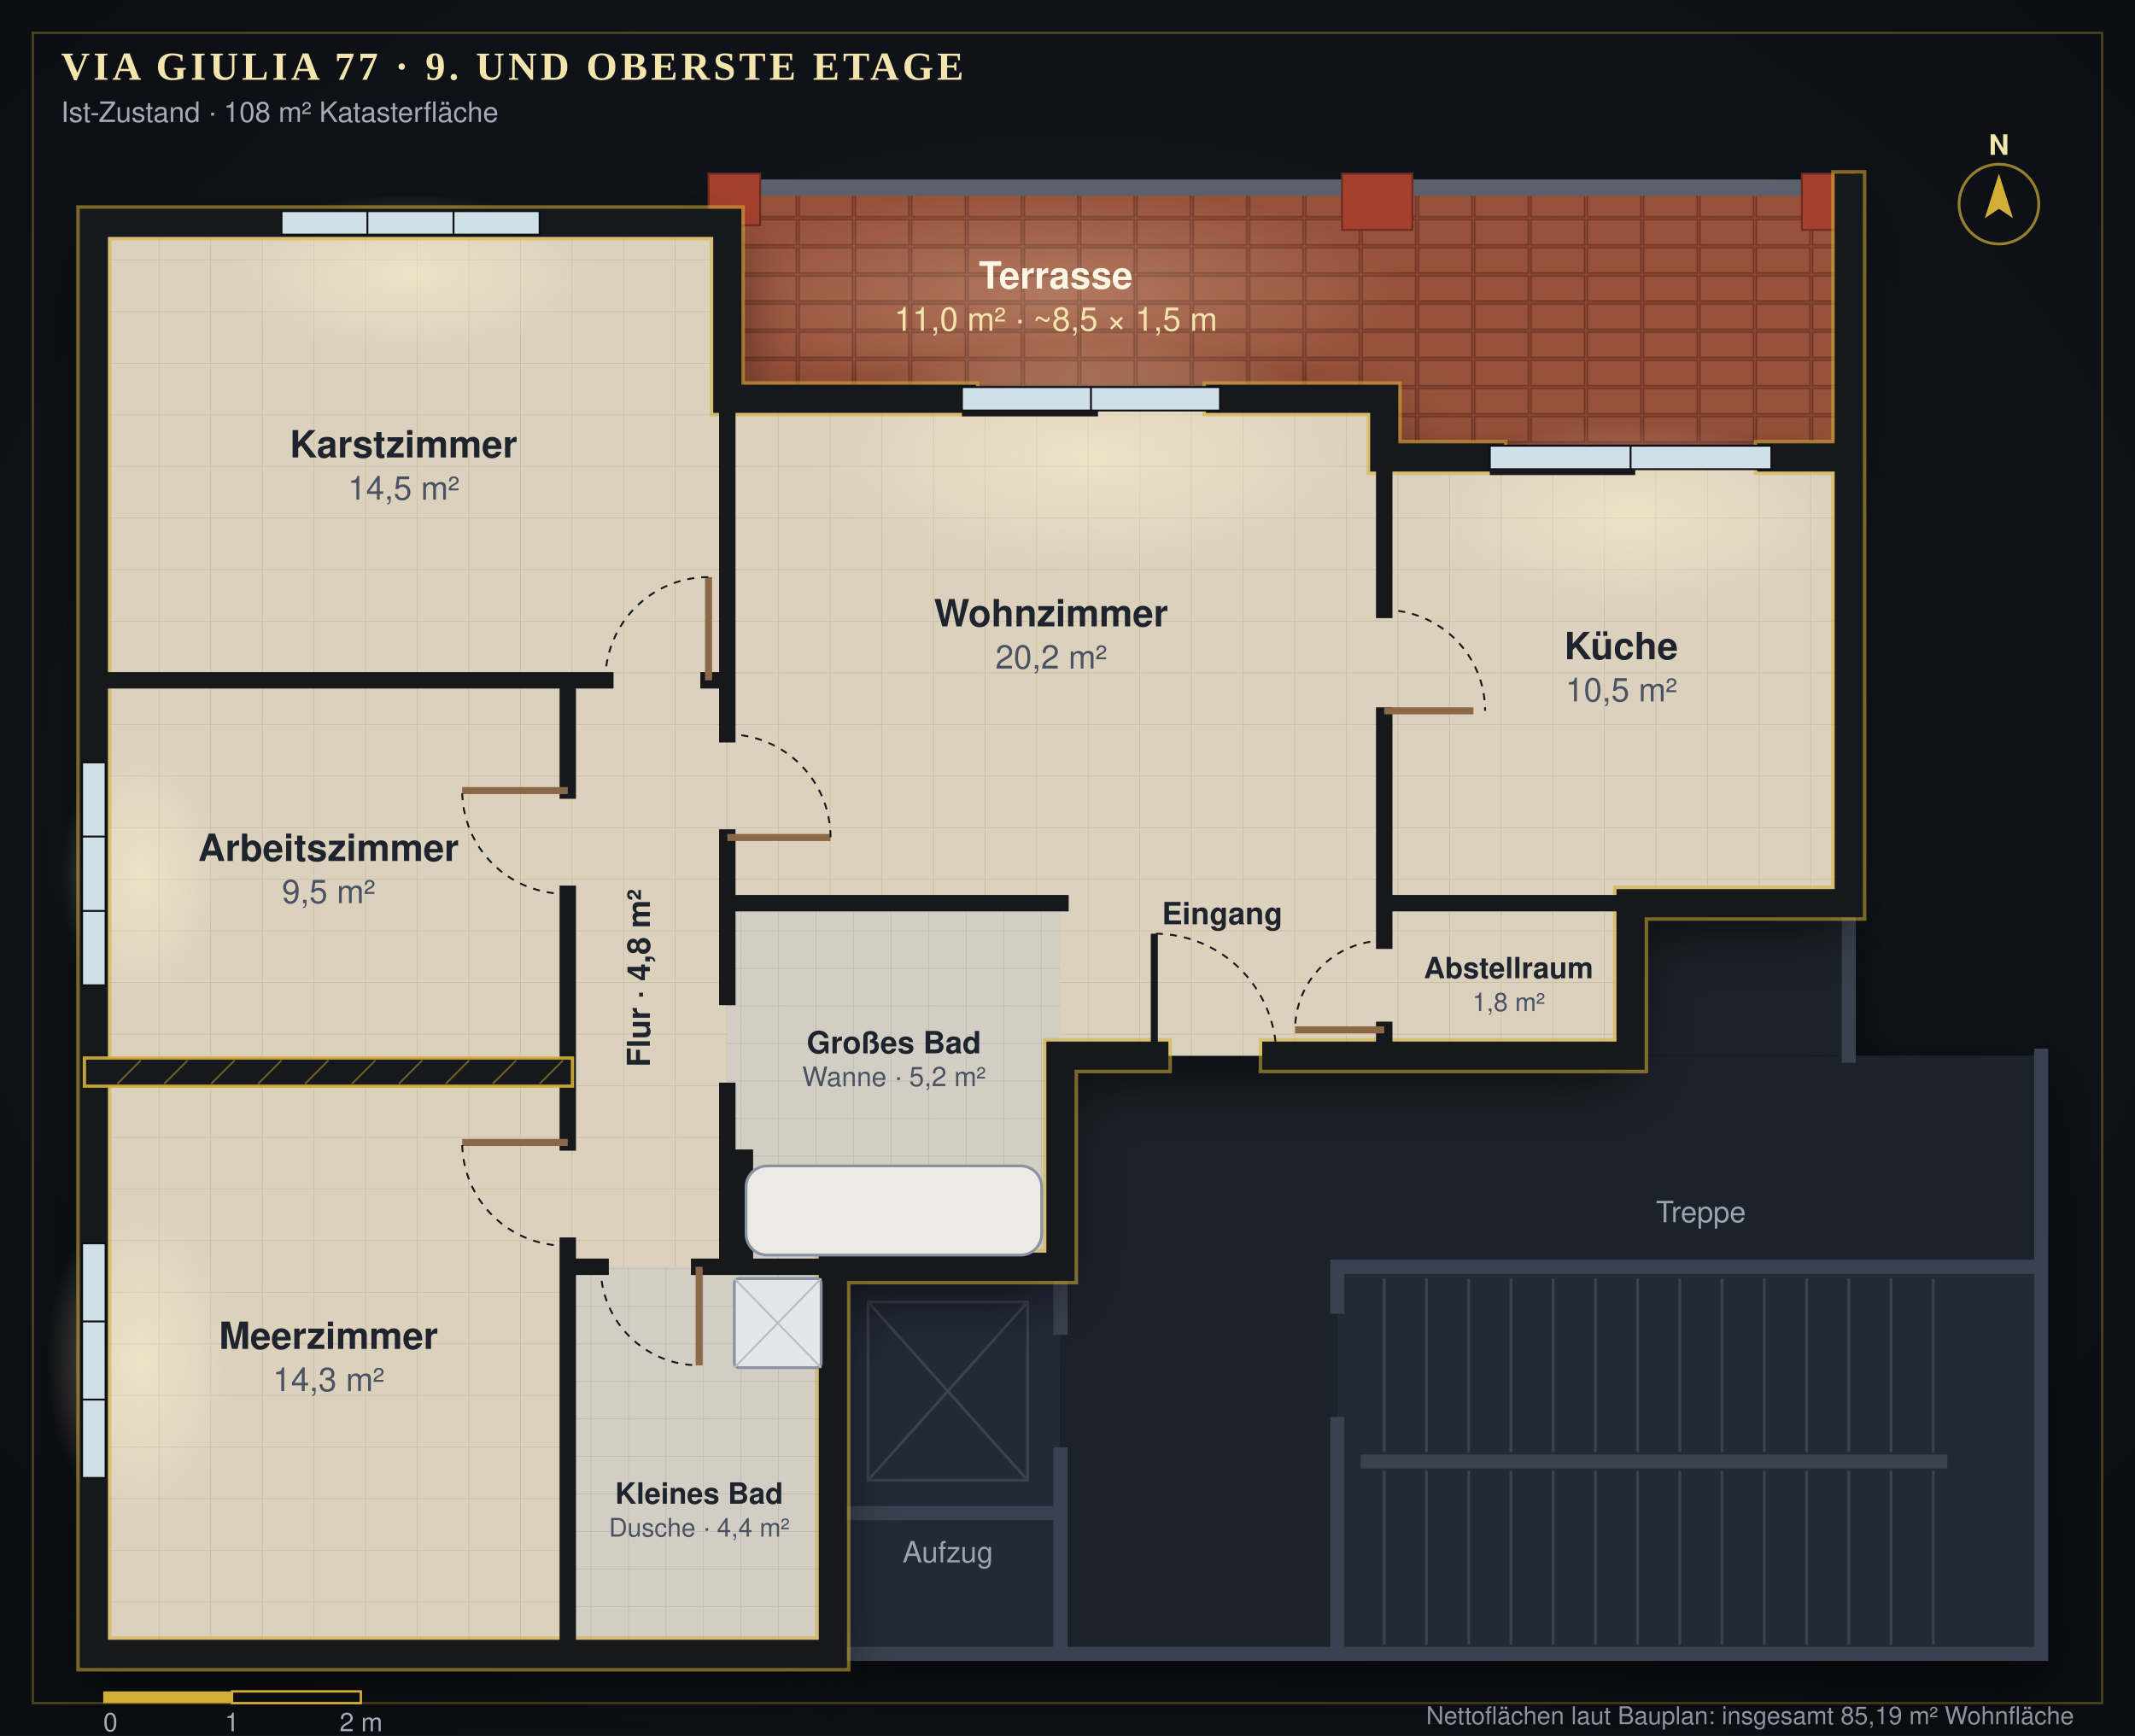
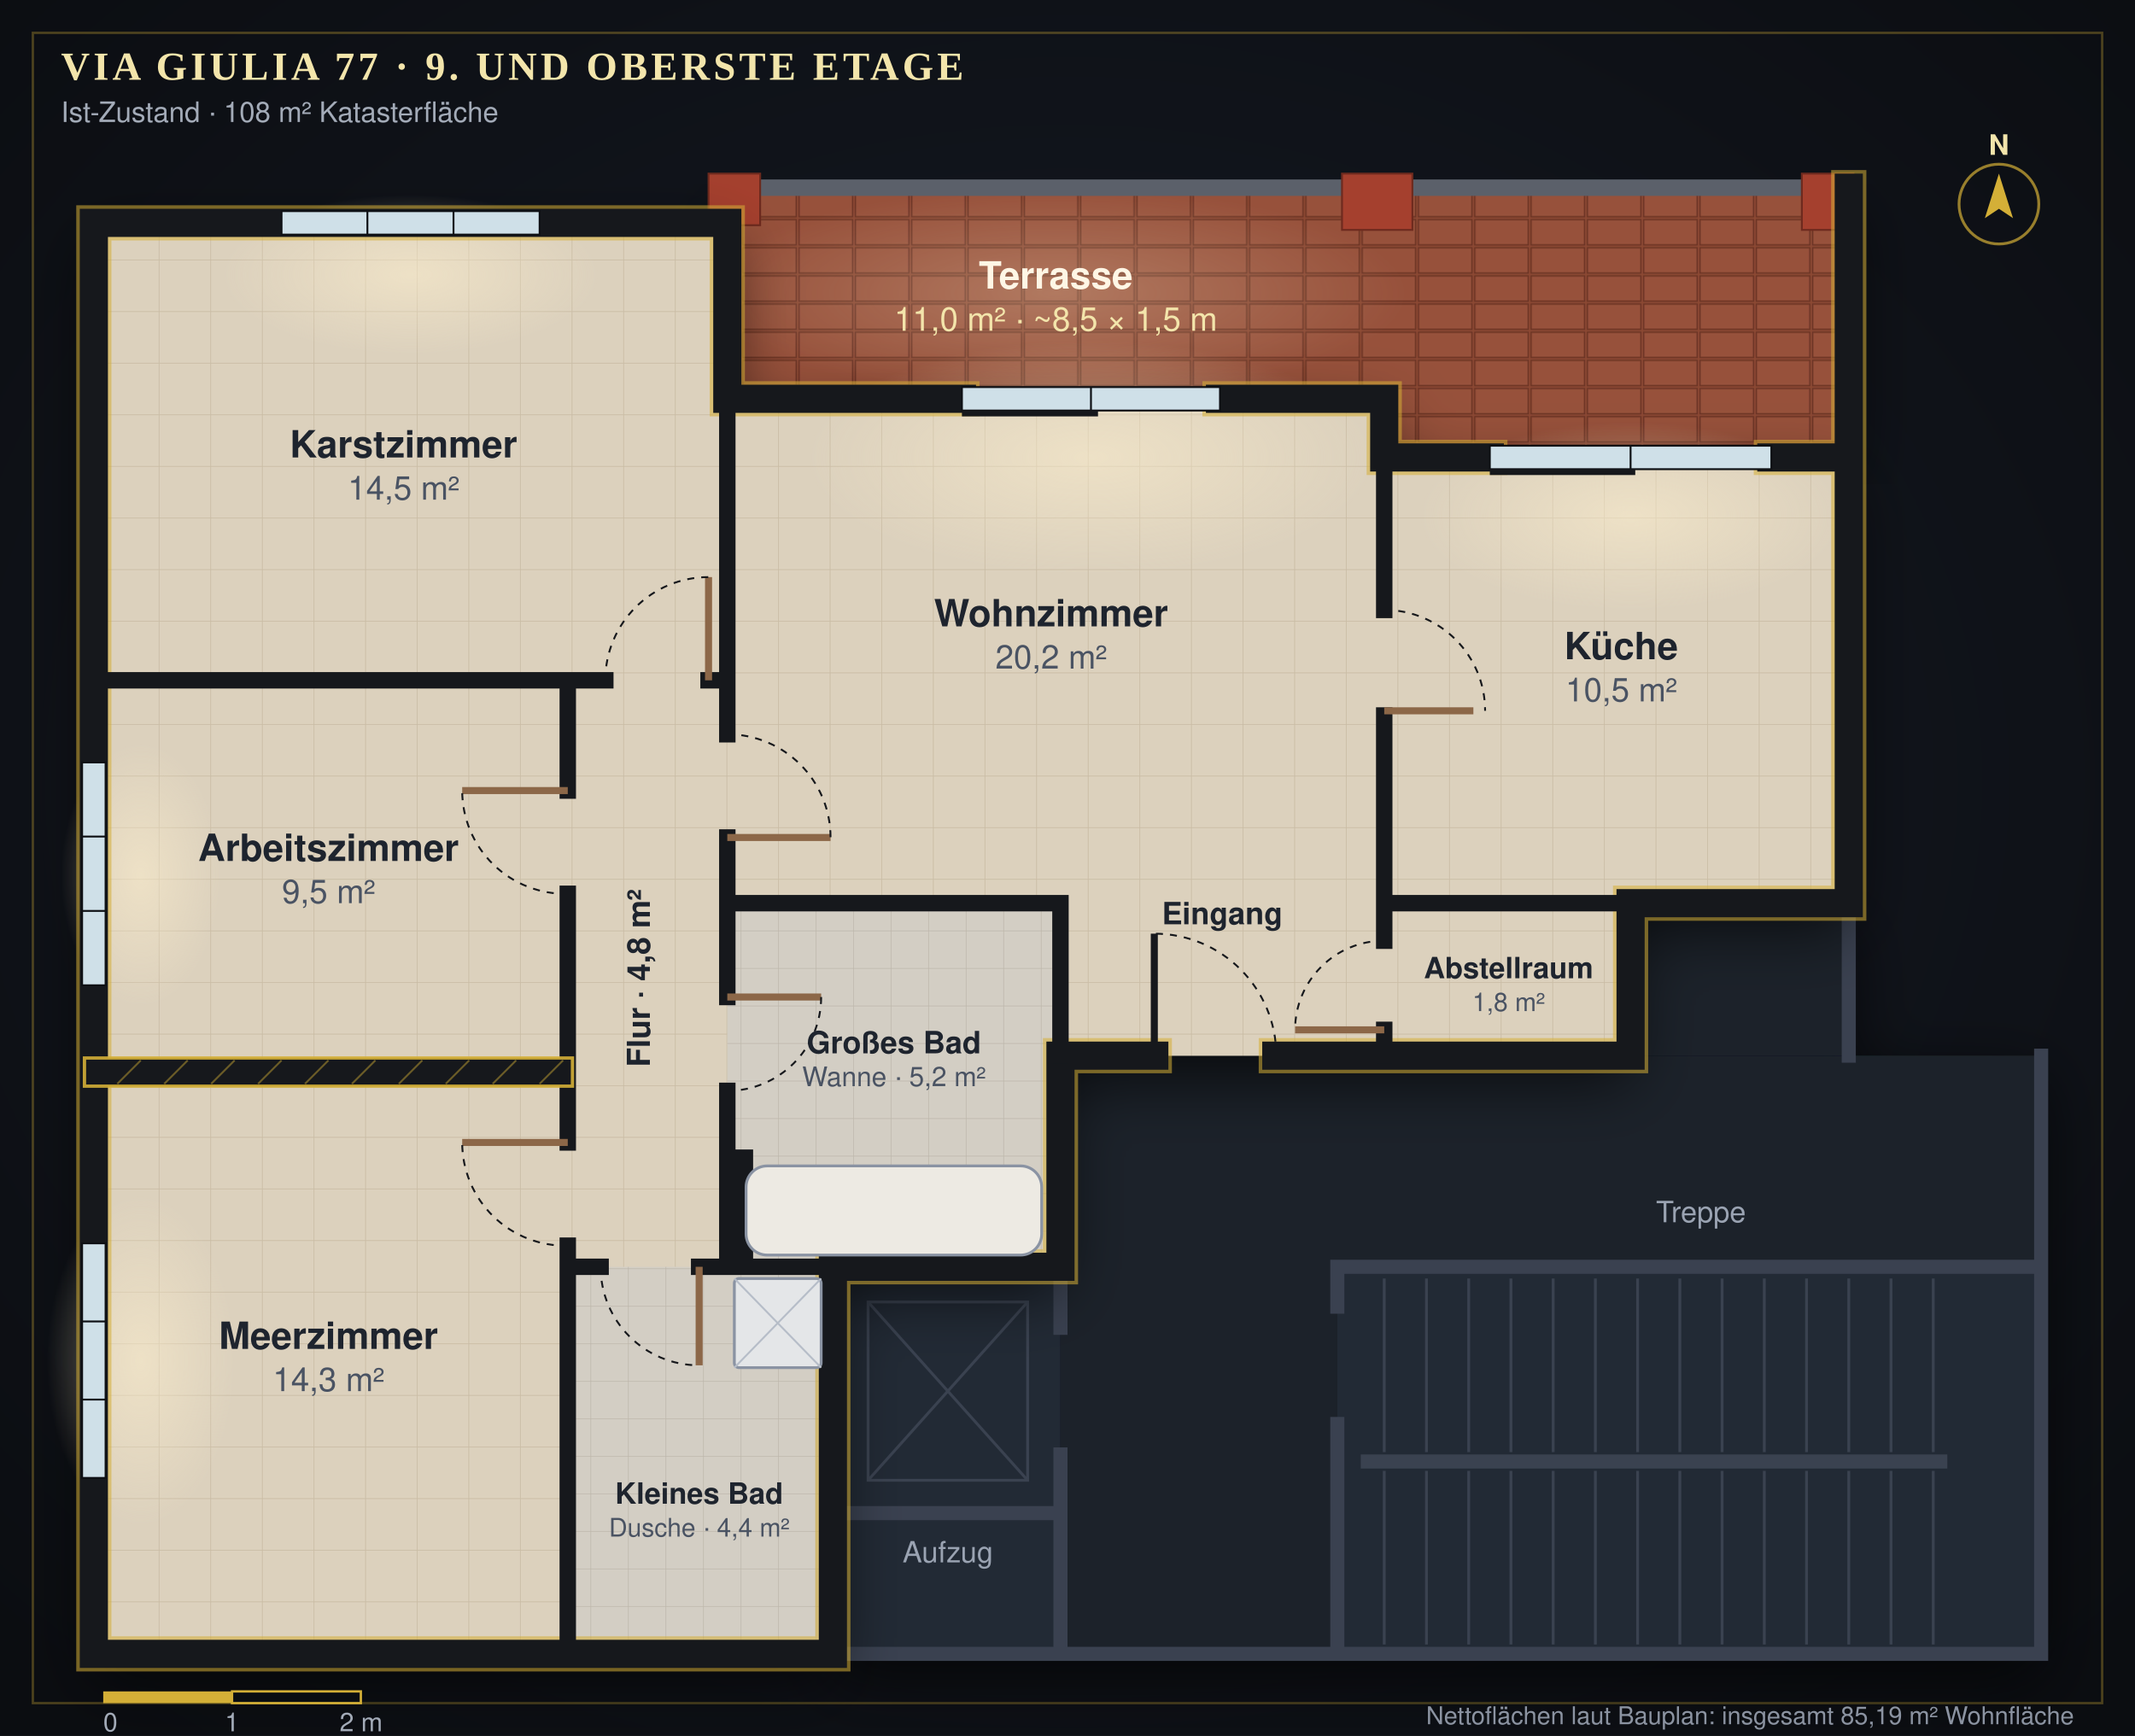
<svg xmlns="http://www.w3.org/2000/svg" viewBox="20 -45 910 740" width="1820" height="1480">
  <defs>
    <pattern id="tile" width="22" height="22" patternUnits="userSpaceOnUse">
      <rect width="22" height="22" fill="#DCD1BD" />
      <path d="M22 0V22H0" fill="none" stroke="#C9BCA5" stroke-width="0.6" />
    </pattern>
    <pattern id="tileb" width="16" height="16" patternUnits="userSpaceOnUse">
      <rect width="16" height="16" fill="#D3CEC4" />
      <path d="M16 0V16H0" fill="none" stroke="#BDB6AA" stroke-width="0.5" />
    </pattern>
    <pattern id="oak" width="252" height="32" patternUnits="userSpaceOnUse">
      <rect x="0" y="0" width="126" height="16" fill="#CBA680" stroke="#A9845E" stroke-width="0.5" />
      <rect x="126" y="0" width="126" height="16" fill="#C59F78" stroke="#A9845E" stroke-width="0.5" />
      <rect x="0" y="16" width="63" height="16" fill="#C7A27B" stroke="#A9845E" stroke-width="0.5" />
      <rect x="63" y="16" width="126" height="16" fill="#CEAA84" stroke="#A9845E" stroke-width="0.5" />
      <rect x="189" y="16" width="63" height="16" fill="#C29C74" stroke="#A9845E" stroke-width="0.5" />
      <path d="M8 6 q40 -2 90 1 M140 10 q35 2 80 -1 M75 24 q30 -2 70 1 M200 22 q20 2 45 0" stroke="#B48E67" stroke-width="0.45" fill="none" opacity="0.7" />
    </pattern>
    <pattern id="mc" width="90" height="90" patternUnits="userSpaceOnUse">
      <rect width="90" height="90" fill="#B1A99E" />
      <circle cx="20" cy="25" r="18" fill="#BDB5AA" opacity="0.5" />
      <circle cx="65" cy="60" r="22" fill="#A49C91" opacity="0.35" />
      <circle cx="70" cy="15" r="10" fill="#C2BBB1" opacity="0.4" />
    </pattern>
    <pattern id="klinker" width="24" height="12" patternUnits="userSpaceOnUse">
      <rect width="24" height="12" fill="#8C4934" />
      <rect x="0.6" y="0.6" width="22.8" height="10.8" fill="#97513B" stroke="#6E3626" stroke-width="0.6" />
    </pattern>
    <filter id="sh" x="-30%" y="-30%" width="160%" height="160%">
      <feDropShadow dx="1.6" dy="2.4" stdDeviation="2" flood-color="#000" flood-opacity="0.32" />
    </filter>
    <filter id="apt" x="-10%" y="-10%" width="120%" height="120%">
      <feDropShadow dx="0" dy="10" stdDeviation="14" flood-color="#000" flood-opacity="0.7" />
    </filter>
    <radialGradient id="sun" cx="50%" cy="50%" r="50%">
      <stop offset="0%" stop-color="#FFF1CF" stop-opacity="0.5" />
      <stop offset="100%" stop-color="#FFF1CF" stop-opacity="0" />
    </radialGradient>
    <radialGradient id="board" cx="50%" cy="45%" r="70%">
      <stop offset="0%" stop-color="#161B25" />
      <stop offset="100%" stop-color="#0B0D11" />
    </radialGradient>
  </defs>
  <rect x="20" y="-45" width="910" height="740" fill="url(#board)" />
  <rect x="34" y="-31" width="882" height="712" fill="none" stroke="#D4AF37" stroke-opacity="0.32" stroke-width="1" />
  <g filter="url(#apt)">
    <polygon points="472,405 890,405 890,495 590,495 590,660 472,660" fill="#1C212B" />
    <rect x="715" y="340" width="93" height="65" fill="#1C212B" />
    <rect x="590" y="495" width="300" height="165" fill="#232935" />
    <rect x="375" y="495" width="97" height="165" fill="#232935" />
  </g>
  <g stroke="#3A4250" stroke-width="1.2">
    <line x1="610" y1="500" x2="610" y2="574" />
    <line x1="628" y1="500" x2="628" y2="574" />
    <line x1="646" y1="500" x2="646" y2="574" />
    <line x1="664" y1="500" x2="664" y2="574" />
    <line x1="682" y1="500" x2="682" y2="574" />
    <line x1="700" y1="500" x2="700" y2="574" />
    <line x1="718" y1="500" x2="718" y2="574" />
    <line x1="736" y1="500" x2="736" y2="574" />
    <line x1="754" y1="500" x2="754" y2="574" />
    <line x1="772" y1="500" x2="772" y2="574" />
    <line x1="790" y1="500" x2="790" y2="574" />
    <line x1="808" y1="500" x2="808" y2="574" />
    <line x1="826" y1="500" x2="826" y2="574" />
    <line x1="844" y1="500" x2="844" y2="574" />
    <line x1="610" y1="582" x2="610" y2="656" />
    <line x1="628" y1="582" x2="628" y2="656" />
    <line x1="646" y1="582" x2="646" y2="656" />
    <line x1="664" y1="582" x2="664" y2="656" />
    <line x1="682" y1="582" x2="682" y2="656" />
    <line x1="700" y1="582" x2="700" y2="656" />
    <line x1="718" y1="582" x2="718" y2="656" />
    <line x1="736" y1="582" x2="736" y2="656" />
    <line x1="754" y1="582" x2="754" y2="656" />
    <line x1="772" y1="582" x2="772" y2="656" />
    <line x1="790" y1="582" x2="790" y2="656" />
    <line x1="808" y1="582" x2="808" y2="656" />
    <line x1="826" y1="582" x2="826" y2="656" />
    <line x1="844" y1="582" x2="844" y2="656" />
  </g>
  <rect x="600" y="575" width="250" height="6" fill="#3A4250" />
  <rect x="390" y="510" width="68" height="76" fill="none" stroke="#3A4250" stroke-width="1.2" />
  <path d="M390 510 L458 586 M458 510 L390 586" stroke="#3A4250" stroke-width="1.2" />
  <g fill="none" stroke="#3A4150" stroke-width="6" stroke-linecap="square">
    <path d="M890,405 L890,660 L375,660 M590,495 L890,495 M590,495 L590,512 M590,562 L590,660 M472,495 L472,521 M472,575 L472,660 M375,600 L472,600 M808,340 L808,405" />
  </g>
  <polygon points="330,35 808,35 808,150 610,150 610,125 330,125" fill="url(#klinker)" filter="url(#apt)" />
  <ellipse cx="470" cy="80" rx="150" ry="45" fill="url(#sun)" opacity="0.5" />
  <line x1="330" y1="35" x2="808" y2="35" stroke="#5B606A" stroke-width="7" />
  <g fill="#A5402E" stroke="#6E2A1E" stroke-width="0.8">
    <rect x="322" y="29" width="22" height="22" />
    <rect x="592" y="29" width="30" height="24" />
    <rect x="788" y="29" width="22" height="24" />
  </g>
  <polygon points="60,50 330,50 330,125 610,125 610,150 808,150 808,340 715,340 715,405 472,405 472,495 375,495 375,660 60,660" fill="url(#tile)" filter="url(#apt)" />
  <rect x="330" y="340" width="142" height="155" fill="url(#tileb)" />
  <rect x="262" y="495" width="113" height="165" fill="url(#tileb)" />
  <ellipse cx="485" cy="150" rx="120" ry="50" fill="url(#sun)" />
  <ellipse cx="715" cy="175" rx="90" ry="40" fill="url(#sun)" />
  <ellipse cx="195" cy="72" rx="80" ry="34" fill="url(#sun)" />
  <ellipse cx="80" cy="535" rx="40" ry="70" fill="url(#sun)" />
  <ellipse cx="80" cy="328" rx="34" ry="56" fill="url(#sun)" />
  <g fill="none" stroke-linecap="square">
    <path stroke="#D4AF37" stroke-opacity="0.55" stroke-width="15" d="M330,125 L330,50 L60,50 L60,660 L375,660 L375,495 L472,495 L472,405 L512,405 M564,405 L715,405 L715,340 L808,340 L808,150 L775,150 M655,150 L610,150 L610,125 L540,125 M430,125 L330,125 M808,150 L808,35" />
    <path stroke="#16181C" stroke-width="12" d="M330,125 L330,50 L60,50 L60,660 L375,660 L375,495 L472,495 L472,405 L512,405 M564,405 L715,405 L715,340 L808,340 L808,150 L775,150 M655,150 L610,150 L610,125 L540,125 M430,125 L330,125 M808,150 L808,35" />
-     <path stroke="#16181C" stroke-width="7" d="M330,125 L330,268 M330,312 L330,380 M330,420 L330,495 M60,245 L278,245 M322,245 L330,245 M262,245 L262,292 M262,336 L262,442 M262,486 L262,495 L276,495 M318,495 L375,495 M262,495 L262,660 M330,340 L472,340 M610,125 L610,215 M610,260 L610,356 M610,394 L610,405 M610,340 L715,340" />
+     <path stroke="#16181C" stroke-width="7" d="M330,125 L330,268 M330,312 L330,380 M330,420 L330,495 M60,245 L278,245 M322,245 L330,245 M262,245 L262,292 M262,336 L262,442 M262,486 L262,495 L276,495 M318,495 L375,495 M262,495 L262,660 M330,340 L472,340 M472,340 L472,405 M610,125 L610,215 M610,260 L610,356 M610,394 L610,405 M610,340 L715,340" />
  </g>
  <rect x="56" y="406" width="208" height="12" fill="#16181C" stroke="#D4AF37" stroke-opacity="0.9" stroke-width="1.4" />
  <g stroke="#D4AF37" stroke-opacity="0.45" stroke-width="0.8">
    <line x1="70" y1="417" x2="80" y2="407" />
    <line x1="90" y1="417" x2="100" y2="407" />
    <line x1="110" y1="417" x2="120" y2="407" />
    <line x1="130" y1="417" x2="140" y2="407" />
    <line x1="150" y1="417" x2="160" y2="407" />
    <line x1="170" y1="417" x2="180" y2="407" />
    <line x1="190" y1="417" x2="200" y2="407" />
    <line x1="210" y1="417" x2="220" y2="407" />
    <line x1="230" y1="417" x2="240" y2="407" />
    <line x1="250" y1="417" x2="260" y2="407" />
  </g>
  <rect x="330" y="445" width="11" height="50" fill="#16181C" />
  <g fill="#CFE0E8" stroke="#0E1014" stroke-width="0.8">
    <rect x="140" y="45" width="110" height="10" />
    <rect x="55" y="280" width="10" height="95" />
    <rect x="55" y="485" width="10" height="100" />
    <rect x="430" y="120" width="110" height="10" />
    <rect x="655" y="145" width="120" height="10" />
  </g>
  <g stroke="#0E1014" stroke-width="0.8">
    <line x1="176.6" y1="45" x2="176.6" y2="55" />
    <line x1="213.3" y1="45" x2="213.3" y2="55" />
    <line x1="55" y1="311.6" x2="65" y2="311.6" />
    <line x1="55" y1="343.3" x2="65" y2="343.3" />
    <line x1="55" y1="518.3" x2="65" y2="518.3" />
    <line x1="55" y1="551.6" x2="65" y2="551.6" />
    <line x1="485" y1="120" x2="485" y2="130" />
    <line x1="715" y1="145" x2="715" y2="155" />
  </g>
  <g fill="none" stroke="#16181C">
    <line x1="512" y1="405" x2="512" y2="353" stroke-width="3" />
    <path d="M564,405 A52,52 0 0 0 512,353" stroke-width="0.8" stroke-dasharray="3 3" />
    <rect x="430" y="130" width="58" height="2.5" fill="#16181C" stroke="none" />
    <g stroke="#8C6748" stroke-width="3">
      <line x1="330" y1="312" x2="374" y2="312" />
+       <line x1="330" y1="380" x2="370" y2="380" />
      <line x1="322" y1="245" x2="322" y2="201" />
      <line x1="262" y1="292" x2="217" y2="292" />
      <line x1="262" y1="442" x2="217" y2="442" />
      <line x1="318" y1="495" x2="318" y2="537" />
    </g>
    <g stroke-width="0.8" stroke-dasharray="3 3">
      <path d="M330,268 A44,44 0 0 1 374,312" />
+       <path d="M370,380 A40,40 0 0 1 330,420" />
      <path d="M278,245 A44,44 0 0 1 322,201" />
      <path d="M262,336 A44,44 0 0 1 217,292" />
      <path d="M262,486 A44,44 0 0 1 217,442" />
      <path d="M276,495 A42,42 0 0 0 318,537" />
    </g>
  </g>
  <rect x="655" y="155" width="62" height="2.5" fill="#16181C" />
  <line x1="610" y1="258" x2="648" y2="258" stroke="#8C6748" stroke-width="3" />
  <path d="M610,215 A43,43 0 0 1 653,258" fill="none" stroke="#16181C" stroke-width="0.8" stroke-dasharray="3 3" />
  <line x1="610" y1="394" x2="572" y2="394" stroke="#8C6748" stroke-width="3" />
  <path d="M610,356 A38,38 0 0 0 572,394" fill="none" stroke="#16181C" stroke-width="0.8" stroke-dasharray="3 3" />
  <rect x="338" y="452" width="126" height="38" rx="9" fill="#EDEAE3" stroke="#8A93A3" stroke-width="1.2" />
  <rect x="333" y="500" width="37" height="38" rx="2" fill="#E4E6E8" stroke="#8A93A3" stroke-width="1.2" />
  <path d="M333 500 L370 538 M370 500 L333 538" stroke="#B6BDC8" stroke-width="0.8" />
  <g font-family="Segoe UI, Helvetica Neue, Helvetica, Arial, sans-serif" text-anchor="middle">
    <text x="468" y="222" font-size="16.0" font-weight="700" fill="#1E242E">Wohnzimmer</text>
    <text x="468" y="240" font-size="14.0" fill="#4A5363">20,2 m²</text>
    <text x="711" y="236" font-size="16.0" font-weight="700" fill="#1E242E">Küche</text>
    <text x="711" y="254" font-size="14.0" fill="#4A5363">10,5 m²</text>
    <text x="663" y="372" font-size="12.5" font-weight="700" fill="#1E242E">Abstellraum</text>
    <text x="663" y="386" font-size="10.9" fill="#4A5363">1,8 m²</text>
    <text x="541" y="349" font-size="13.1" font-weight="700" fill="#1E242E">Eingang</text>
    <text x="192" y="150" font-size="16.0" font-weight="700" fill="#1E242E">Karstzimmer</text>
    <text x="192" y="168" font-size="14.0" fill="#4A5363">14,5 m²</text>
    <text x="160" y="322" font-size="16.0" font-weight="700" fill="#1E242E">Arbeitszimmer</text>
    <text x="160" y="340" font-size="14.0" fill="#4A5363">9,5 m²</text>
    <text x="160" y="530" font-size="16.0" font-weight="700" fill="#1E242E">Meerzimmer</text>
    <text x="160" y="548" font-size="14.0" fill="#4A5363">14,3 m²</text>
    <text x="401" y="404" font-size="13.1" font-weight="700" fill="#1E242E">Großes Bad</text>
    <text x="401" y="418" font-size="11.5" fill="#4A5363">Wanne · 5,2 m²</text>
    <text x="318" y="596" font-size="12.5" font-weight="700" fill="#1E242E">Kleines Bad</text>
    <text x="318" y="610" font-size="10.9" fill="#4A5363">Dusche · 4,4 m²</text>
    <text transform="translate(297 372) rotate(-90)" font-size="13.5" font-weight="700" fill="#1E242E">Flur · 4,8 m²</text>
    <text x="470" y="78" font-size="16" font-weight="700" fill="#FFF6E5">Terrasse</text>
    <text x="470" y="96" font-size="14" fill="#F3E5AB">11,0 m² · ~8,5 × 1,5 m</text>
    <text x="424" y="621" font-size="12.5" fill="#9AA3B2">Aufzug</text>
    <text x="745" y="476" font-size="12.5" fill="#9AA3B2">Treppe</text>
  </g>
  <text x="46" y="-11" font-family="Georgia, 'Times New Roman', serif" font-size="17" font-weight="700" letter-spacing="1.5" fill="#F3E5AB">VIA GIULIA 77 · 9. UND OBERSTE ETAGE</text>
  <text x="46" y="7" font-family="Segoe UI, Helvetica Neue, Helvetica, Arial, sans-serif" font-size="12" fill="#A3ABB8">Ist-Zustand · 108 m² Katasterfläche</text>
  <g transform="translate(872 42)">
    <circle r="17" fill="none" stroke="#D4AF37" stroke-opacity="0.7" stroke-width="1.2" />
    <path d="M0 -13 L6 6 L0 2 L-6 6 Z" fill="#D4AF37" />
    <text y="-21" font-family="Segoe UI, Helvetica Neue, Helvetica, Arial, sans-serif" font-size="12" font-weight="700" text-anchor="middle" fill="#F3E5AB">N</text>
  </g>
  <g transform="translate(64 676)" font-family="Segoe UI, Helvetica Neue, Helvetica, Arial, sans-serif" font-size="11" fill="#A3ABB8">
    <rect width="54.9" height="5" fill="#D4AF37" />
    <rect x="54.9" width="54.9" height="5" fill="#0B0D11" stroke="#D4AF37" stroke-width="1" />
    <text x="0" y="17">0</text>
    <text x="54.9" y="17" text-anchor="middle">1</text>
    <text x="109.9" y="17" text-anchor="middle">2 m</text>
  </g>
  <text x="904" y="690" font-family="Segoe UI, Helvetica Neue, Helvetica, Arial, sans-serif" font-size="10.5" text-anchor="end" fill="#8B93A1">Nettoflächen laut Bauplan: insgesamt 85,19 m² Wohnfläche</text>
</svg>
